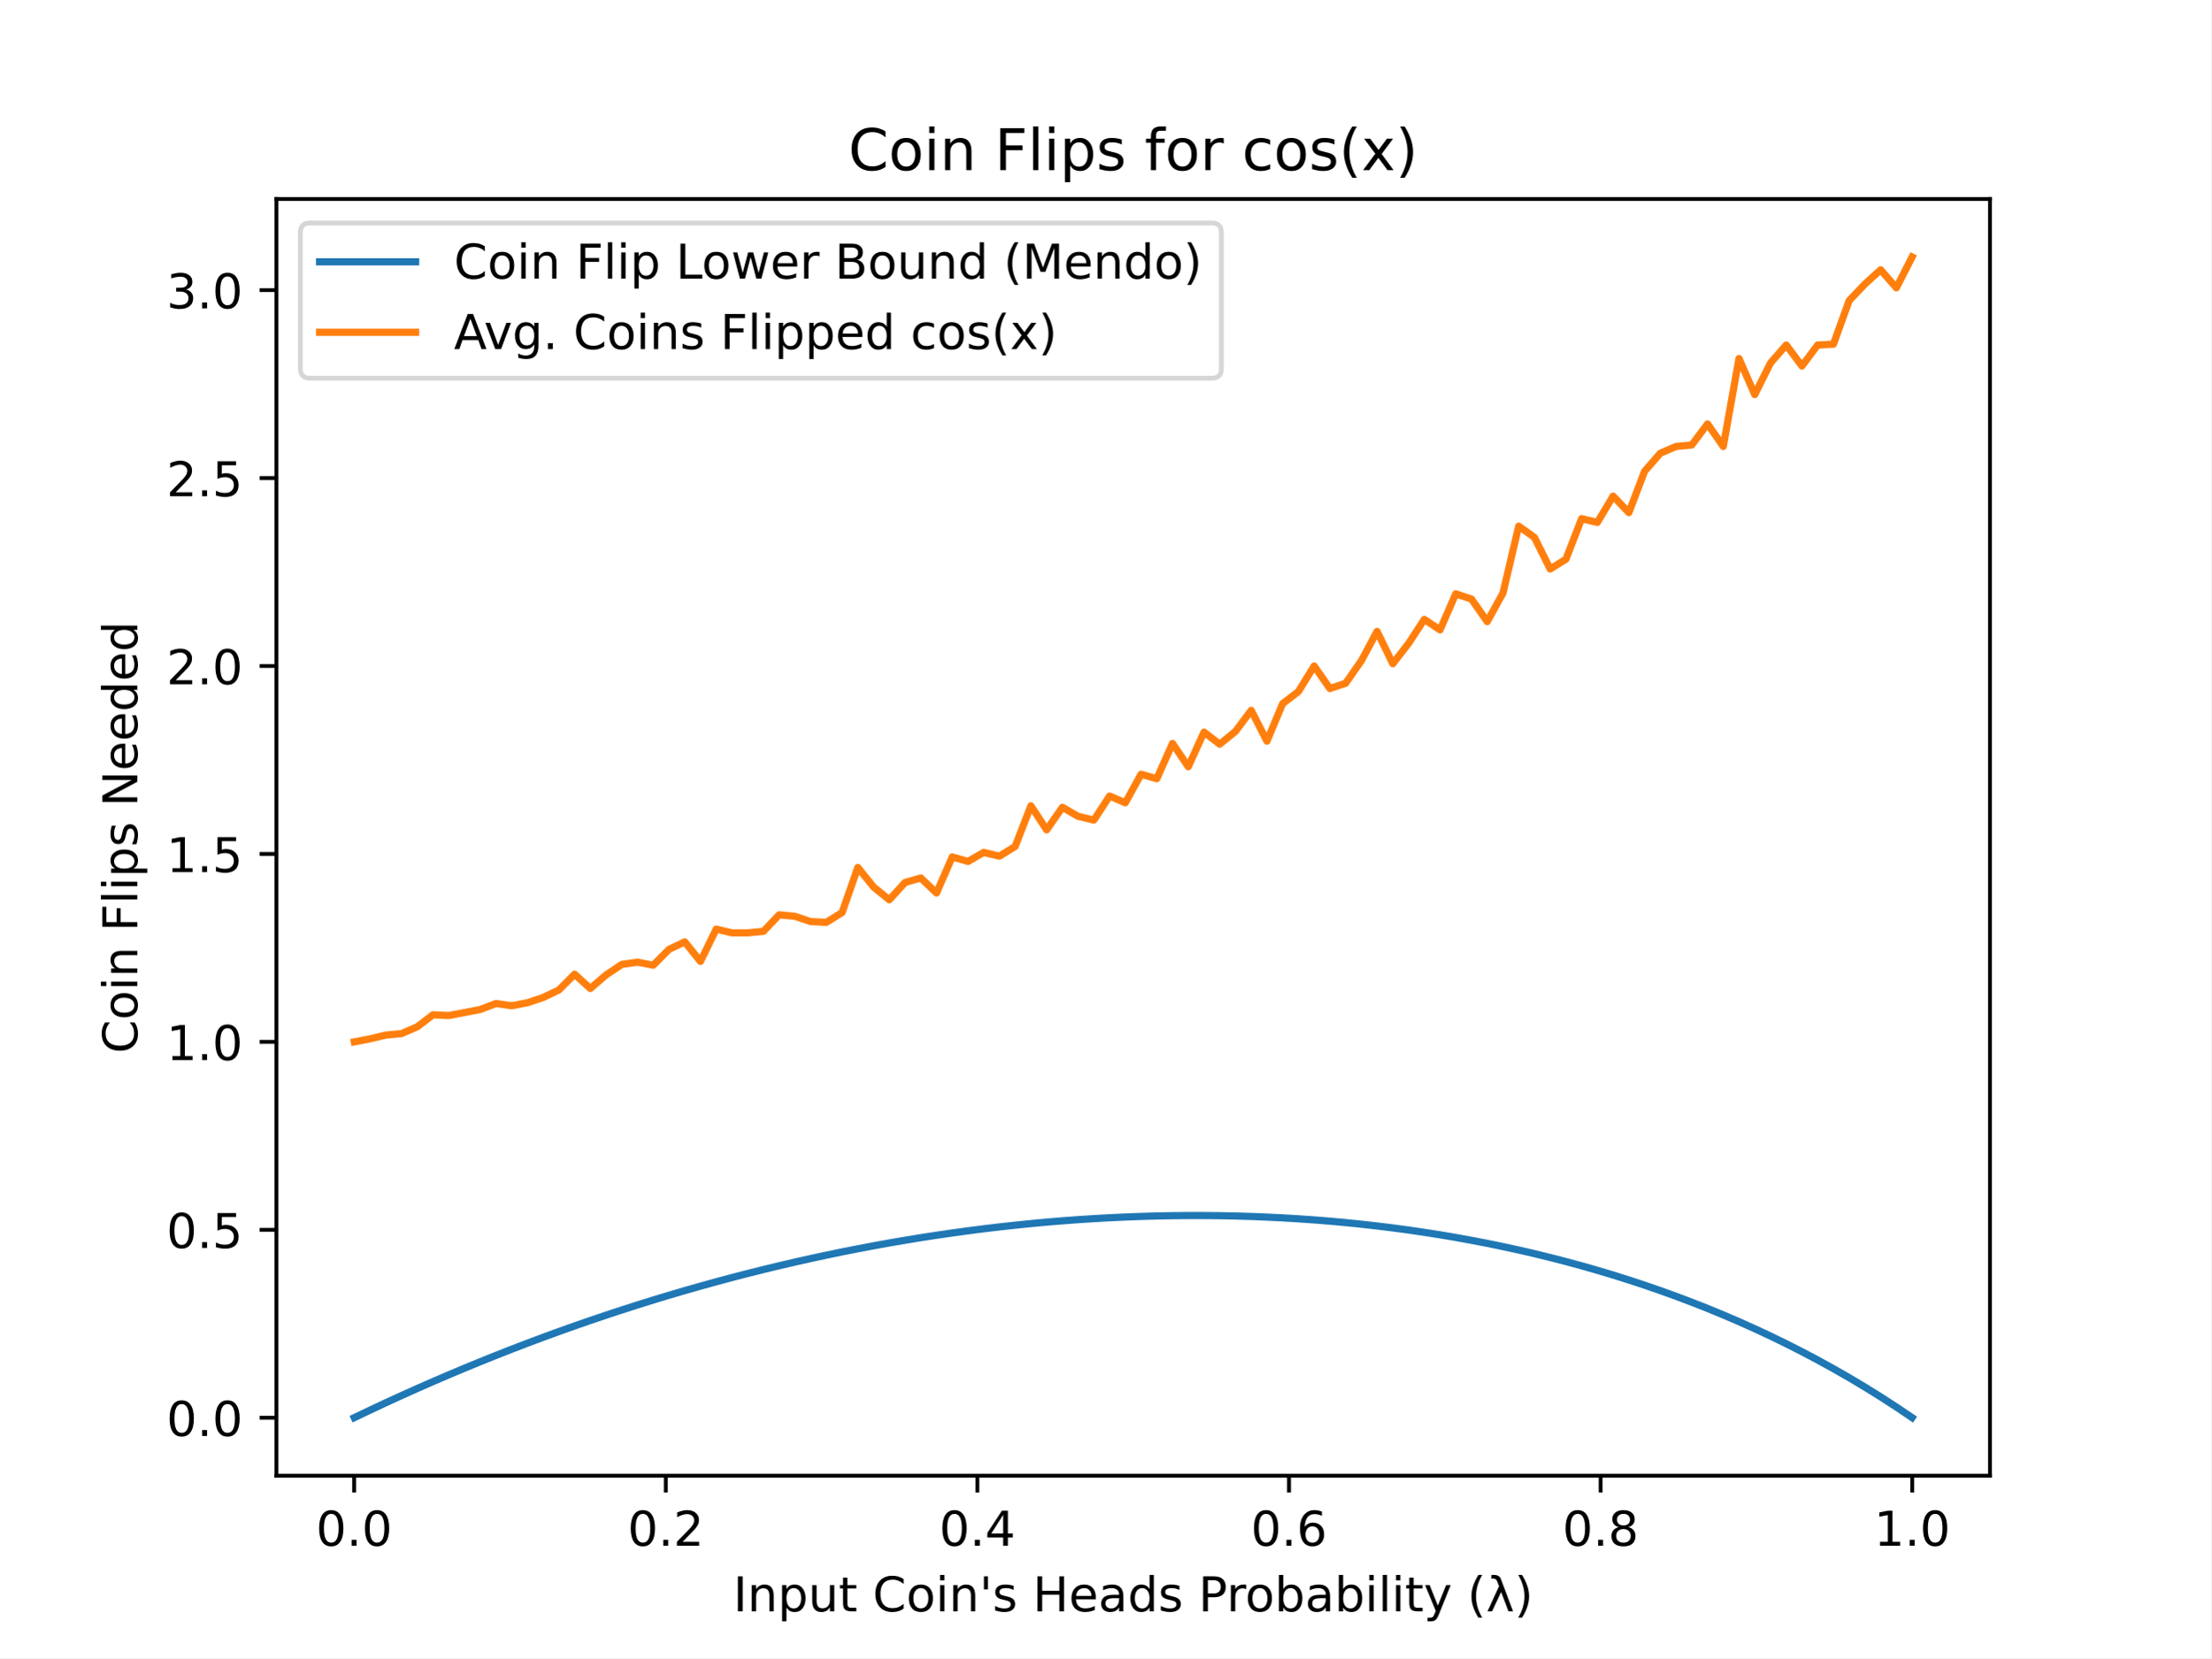
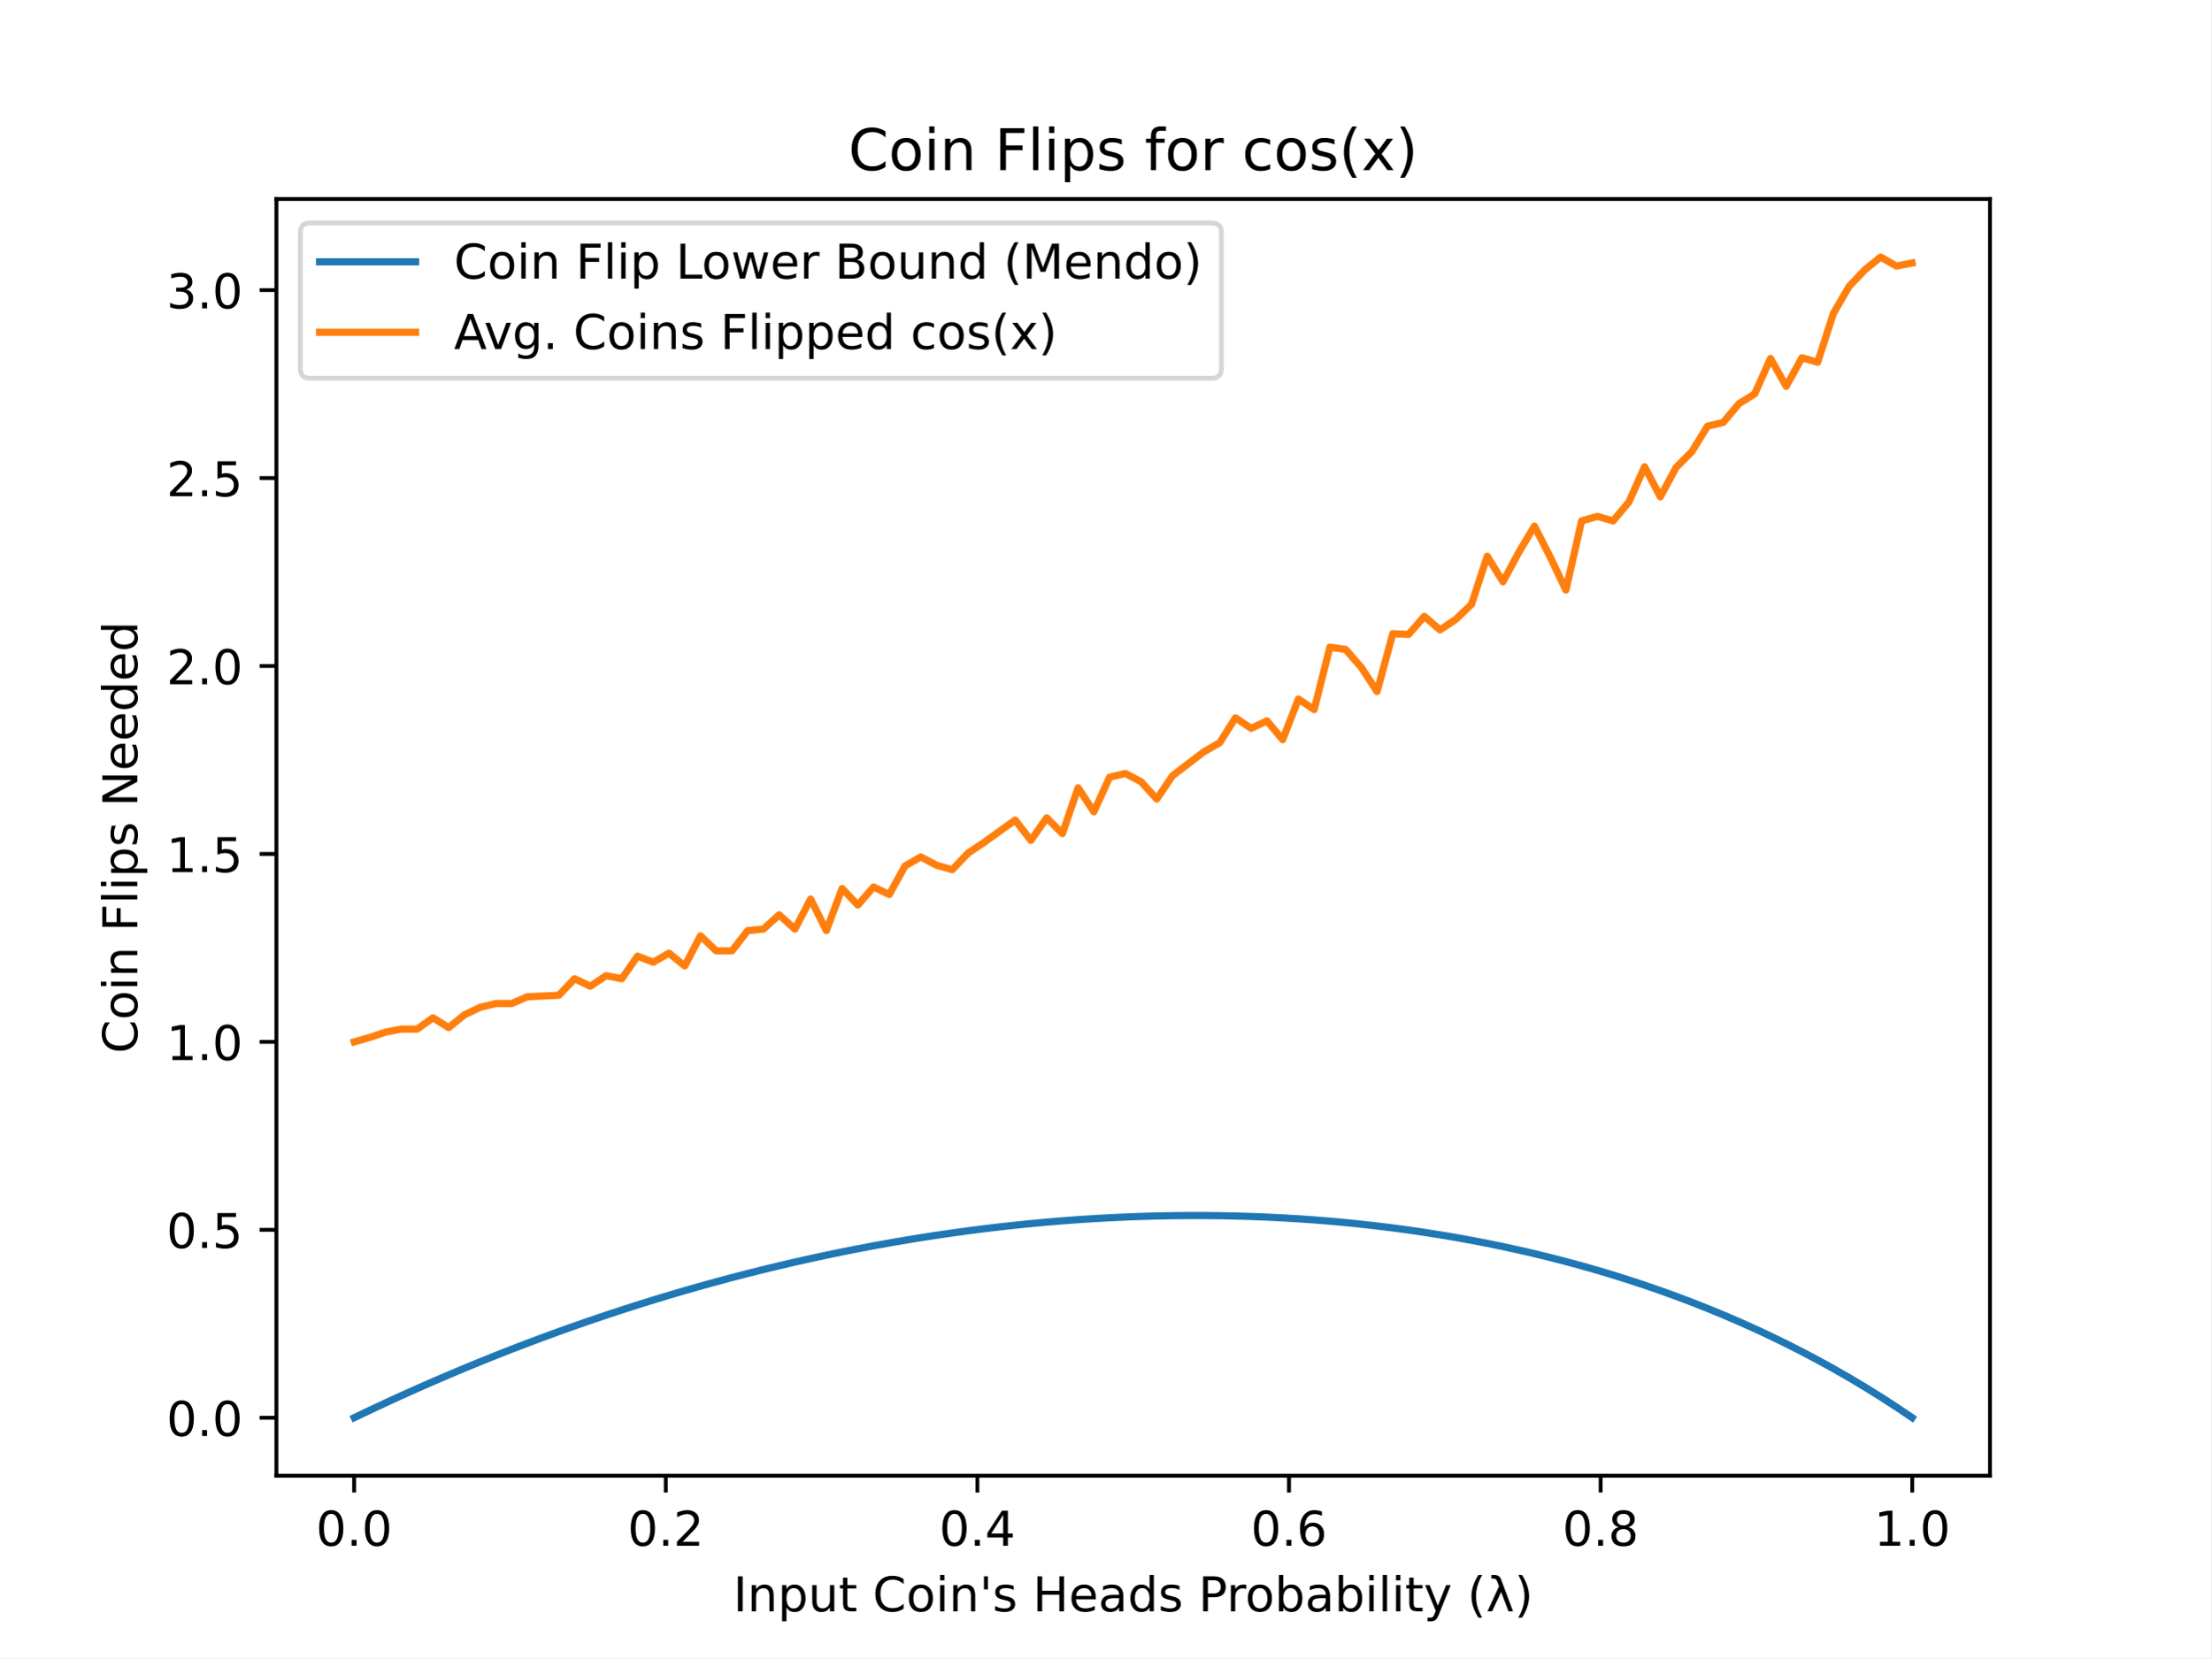
<svg xmlns="http://www.w3.org/2000/svg" xmlns:xlink="http://www.w3.org/1999/xlink" height="345.6pt" version="1.1" viewBox="0 0 460.8 345.6" width="460.8pt">
  <defs>
    <style type="text/css">
*{stroke-linecap:butt;stroke-linejoin:round;}
  </style>
  </defs>
  <g id="figure_1">
    <g id="patch_1">
      <path d="M 0 345.6  L 460.8 345.6  L 460.8 0  L 0 0  z " style="fill:#ffffff;" />
    </g>
    <g id="axes_1">
      <g id="patch_2">
        <path d="M 57.6 307.584  L 414.72 307.584  L 414.72 41.472  L 57.6 41.472  z " style="fill:#ffffff;" />
      </g>
      <g id="matplotlib.axis_1">
        <g id="xtick_1">
          <g id="line2d_1">
            <defs>
-               <path d="M 0 0  L 0 3.5  " id="m8b426f9256" style="stroke:#000000;stroke-width:0.8;" />
+               <path d="M 0 0  L 0 3.5  " id="m5761d7b136" style="stroke:#000000;stroke-width:0.8;" />
            </defs>
            <g>
-               <use style="stroke:#000000;stroke-width:0.8;" x="73.8" xlink:href="#m8b426f9256" y="307.584" />
+               <use style="stroke:#000000;stroke-width:0.8;" x="73.8" xlink:href="#m5761d7b136" y="307.584" />
            </g>
          </g>
          <g id="text_1">
            <text style="font-family:DejaVu Sans;font-size:10px;font-style:normal;font-weight:normal;text-anchor:middle;" transform="rotate(-0, 73.80026, 322.1824)" x="73.8" y="322.182">0.0</text>
          </g>
        </g>
        <g id="xtick_2">
          <g id="line2d_2">
            <g>
-               <use style="stroke:#000000;stroke-width:0.8;" x="138.744" xlink:href="#m8b426f9256" y="307.584" />
+               <use style="stroke:#000000;stroke-width:0.8;" x="138.744" xlink:href="#m5761d7b136" y="307.584" />
            </g>
          </g>
          <g id="text_2">
            <text style="font-family:DejaVu Sans;font-size:10px;font-style:normal;font-weight:normal;text-anchor:middle;" transform="rotate(-0, 138.7442, 322.1824)" x="138.744" y="322.182">0.2</text>
          </g>
        </g>
        <g id="xtick_3">
          <g id="line2d_3">
            <g>
-               <use style="stroke:#000000;stroke-width:0.8;" x="203.688" xlink:href="#m8b426f9256" y="307.584" />
+               <use style="stroke:#000000;stroke-width:0.8;" x="203.688" xlink:href="#m5761d7b136" y="307.584" />
            </g>
          </g>
          <g id="text_3">
            <text style="font-family:DejaVu Sans;font-size:10px;font-style:normal;font-weight:normal;text-anchor:middle;" transform="rotate(-0, 203.6881, 322.1824)" x="203.688" y="322.182">0.4</text>
          </g>
        </g>
        <g id="xtick_4">
          <g id="line2d_4">
            <g>
-               <use style="stroke:#000000;stroke-width:0.8;" x="268.632" xlink:href="#m8b426f9256" y="307.584" />
+               <use style="stroke:#000000;stroke-width:0.8;" x="268.632" xlink:href="#m5761d7b136" y="307.584" />
            </g>
          </g>
          <g id="text_4">
            <text style="font-family:DejaVu Sans;font-size:10px;font-style:normal;font-weight:normal;text-anchor:middle;" transform="rotate(-0, 268.6319, 322.1824)" x="268.632" y="322.182">0.6</text>
          </g>
        </g>
        <g id="xtick_5">
          <g id="line2d_5">
            <g>
-               <use style="stroke:#000000;stroke-width:0.8;" x="333.576" xlink:href="#m8b426f9256" y="307.584" />
+               <use style="stroke:#000000;stroke-width:0.8;" x="333.576" xlink:href="#m5761d7b136" y="307.584" />
            </g>
          </g>
          <g id="text_5">
            <text style="font-family:DejaVu Sans;font-size:10px;font-style:normal;font-weight:normal;text-anchor:middle;" transform="rotate(-0, 333.5758, 322.1824)" x="333.576" y="322.182">0.8</text>
          </g>
        </g>
        <g id="xtick_6">
          <g id="line2d_6">
            <g>
-               <use style="stroke:#000000;stroke-width:0.8;" x="398.52" xlink:href="#m8b426f9256" y="307.584" />
+               <use style="stroke:#000000;stroke-width:0.8;" x="398.52" xlink:href="#m5761d7b136" y="307.584" />
            </g>
          </g>
          <g id="text_6">
            <text style="font-family:DejaVu Sans;font-size:10px;font-style:normal;font-weight:normal;text-anchor:middle;" transform="rotate(-0, 398.5197, 322.1824)" x="398.52" y="322.182">1.0</text>
          </g>
        </g>
        <g id="text_7">
          <text style="font-family:DejaVu Sans;font-size:10px;font-style:normal;font-weight:normal;text-anchor:middle;" transform="rotate(-0, 236.16, 335.8606)" x="236.16" y="335.861">Input Coin's Heads Probability (λ)</text>
        </g>
      </g>
      <g id="matplotlib.axis_2">
        <g id="ytick_1">
          <g id="line2d_7">
            <defs>
-               <path d="M 0 0  L -3.5 0  " id="m78f732541f" style="stroke:#000000;stroke-width:0.8;" />
+               <path d="M 0 0  L -3.5 0  " id="m0c2532fe98" style="stroke:#000000;stroke-width:0.8;" />
            </defs>
            <g>
-               <use style="stroke:#000000;stroke-width:0.8;" x="57.6" xlink:href="#m78f732541f" y="295.504" />
+               <use style="stroke:#000000;stroke-width:0.8;" x="57.6" xlink:href="#m0c2532fe98" y="295.504" />
            </g>
          </g>
          <g id="text_8">
            <text style="font-family:DejaVu Sans;font-size:10px;font-style:normal;font-weight:normal;text-anchor:end;" transform="rotate(-0, 50.6, 299.3029)" x="50.6" y="299.303">0.0</text>
          </g>
        </g>
        <g id="ytick_2">
          <g id="line2d_8">
            <g>
-               <use style="stroke:#000000;stroke-width:0.8;" x="57.6" xlink:href="#m78f732541f" y="256.33" />
+               <use style="stroke:#000000;stroke-width:0.8;" x="57.6" xlink:href="#m0c2532fe98" y="256.33" />
            </g>
          </g>
          <g id="text_9">
            <text style="font-family:DejaVu Sans;font-size:10px;font-style:normal;font-weight:normal;text-anchor:end;" transform="rotate(-0, 50.6, 260.1294)" x="50.6" y="260.129">0.5</text>
          </g>
        </g>
        <g id="ytick_3">
          <g id="line2d_9">
            <g>
-               <use style="stroke:#000000;stroke-width:0.8;" x="57.6" xlink:href="#m78f732541f" y="217.157" />
+               <use style="stroke:#000000;stroke-width:0.8;" x="57.6" xlink:href="#m0c2532fe98" y="217.157" />
            </g>
          </g>
          <g id="text_10">
            <text style="font-family:DejaVu Sans;font-size:10px;font-style:normal;font-weight:normal;text-anchor:end;" transform="rotate(-0, 50.6, 220.9558)" x="50.6" y="220.956">1.0</text>
          </g>
        </g>
        <g id="ytick_4">
          <g id="line2d_10">
            <g>
-               <use style="stroke:#000000;stroke-width:0.8;" x="57.6" xlink:href="#m78f732541f" y="177.983" />
+               <use style="stroke:#000000;stroke-width:0.8;" x="57.6" xlink:href="#m0c2532fe98" y="177.983" />
            </g>
          </g>
          <g id="text_11">
            <text style="font-family:DejaVu Sans;font-size:10px;font-style:normal;font-weight:normal;text-anchor:end;" transform="rotate(-0, 50.6, 181.7823)" x="50.6" y="181.782">1.5</text>
          </g>
        </g>
        <g id="ytick_5">
          <g id="line2d_11">
            <g>
-               <use style="stroke:#000000;stroke-width:0.8;" x="57.6" xlink:href="#m78f732541f" y="138.81" />
+               <use style="stroke:#000000;stroke-width:0.8;" x="57.6" xlink:href="#m0c2532fe98" y="138.81" />
            </g>
          </g>
          <g id="text_12">
            <text style="font-family:DejaVu Sans;font-size:10px;font-style:normal;font-weight:normal;text-anchor:end;" transform="rotate(-0, 50.6, 142.6088)" x="50.6" y="142.609">2.0</text>
          </g>
        </g>
        <g id="ytick_6">
          <g id="line2d_12">
            <g>
-               <use style="stroke:#000000;stroke-width:0.8;" x="57.6" xlink:href="#m78f732541f" y="99.636" />
+               <use style="stroke:#000000;stroke-width:0.8;" x="57.6" xlink:href="#m0c2532fe98" y="99.636" />
            </g>
          </g>
          <g id="text_13">
            <text style="font-family:DejaVu Sans;font-size:10px;font-style:normal;font-weight:normal;text-anchor:end;" transform="rotate(-0, 50.6, 103.4353)" x="50.6" y="103.435">2.5</text>
          </g>
        </g>
        <g id="ytick_7">
          <g id="line2d_13">
            <g>
-               <use style="stroke:#000000;stroke-width:0.8;" x="57.6" xlink:href="#m78f732541f" y="60.463" />
+               <use style="stroke:#000000;stroke-width:0.8;" x="57.6" xlink:href="#m0c2532fe98" y="60.463" />
            </g>
          </g>
          <g id="text_14">
            <text style="font-family:DejaVu Sans;font-size:10px;font-style:normal;font-weight:normal;text-anchor:end;" transform="rotate(-0, 50.6, 64.26176)" x="50.6" y="64.262">3.0</text>
          </g>
        </g>
        <g id="text_15">
          <text style="font-family:DejaVu Sans;font-size:10px;font-style:normal;font-weight:normal;text-anchor:middle;" transform="rotate(-90, 28.61719, 174.528)" x="28.617" y="174.528">Coin Flips Needed</text>
        </g>
      </g>
      <g id="line2d_14">
-         <path clip-path="url(#p8779cdef17)" d="M 73.833 295.488  L 77.112 293.922  L 80.391 292.387  L 83.671 290.884  L 86.95 289.413  L 90.229 287.972  L 93.509 286.562  L 96.788 285.183  L 100.067 283.835  L 103.347 282.516  L 106.626 281.228  L 109.905 279.97  L 113.185 278.742  L 116.464 277.543  L 119.743 276.374  L 123.023 275.235  L 126.302 274.125  L 129.581 273.044  L 132.861 271.992  L 136.14 270.969  L 139.42 269.975  L 142.699 269.01  L 145.978 268.074  L 149.258 267.167  L 152.537 266.288  L 155.816 265.438  L 159.096 264.617  L 162.375 263.824  L 165.654 263.06  L 168.934 262.324  L 172.213 261.617  L 175.492 260.938  L 178.772 260.288  L 182.051 259.667  L 185.33 259.074  L 188.61 258.51  L 191.889 257.974  L 195.168 257.467  L 198.448 256.989  L 201.727 256.54  L 205.006 256.12  L 208.286 255.729  L 211.565 255.367  L 214.844 255.035  L 218.124 254.732  L 221.403 254.458  L 224.682 254.215  L 227.962 254.001  L 231.241 253.817  L 234.52 253.663  L 237.8 253.54  L 241.079 253.448  L 244.358 253.386  L 247.638 253.356  L 250.917 253.357  L 254.196 253.389  L 257.476 253.454  L 260.755 253.551  L 264.034 253.681  L 267.314 253.843  L 270.593 254.039  L 273.872 254.269  L 277.152 254.532  L 280.431 254.831  L 283.71 255.164  L 286.99 255.533  L 290.269 255.938  L 293.548 256.38  L 296.828 256.858  L 300.107 257.375  L 303.386 257.93  L 306.666 258.524  L 309.945 259.157  L 313.224 259.832  L 316.504 260.547  L 319.783 261.305  L 323.062 262.106  L 326.342 262.951  L 329.621 263.841  L 332.9 264.777  L 336.18 265.76  L 339.459 266.791  L 342.739 267.872  L 346.018 269.004  L 349.297 270.188  L 352.577 271.426  L 355.856 272.719  L 359.135 274.069  L 362.415 275.477  L 365.694 276.947  L 368.973 278.478  L 372.253 280.075  L 375.532 281.738  L 378.811 283.471  L 382.091 285.276  L 385.37 287.155  L 388.649 289.112  L 391.929 291.15  L 395.208 293.272  L 398.487 295.481  " style="fill:none;stroke:#1f77b4;stroke-linecap:square;stroke-width:1.5;" />
+         <path clip-path="url(#p3bee4bb8cf)" d="M 73.833 295.488  L 77.112 293.922  L 80.391 292.387  L 83.671 290.884  L 86.95 289.413  L 90.229 287.972  L 93.509 286.562  L 96.788 285.183  L 100.067 283.835  L 103.347 282.516  L 106.626 281.228  L 109.905 279.97  L 113.185 278.742  L 116.464 277.543  L 119.743 276.374  L 123.023 275.235  L 126.302 274.125  L 129.581 273.044  L 132.861 271.992  L 136.14 270.969  L 139.42 269.975  L 142.699 269.01  L 145.978 268.074  L 149.258 267.167  L 152.537 266.288  L 155.816 265.438  L 159.096 264.617  L 162.375 263.824  L 165.654 263.06  L 168.934 262.324  L 172.213 261.617  L 175.492 260.938  L 178.772 260.288  L 182.051 259.667  L 185.33 259.074  L 188.61 258.51  L 191.889 257.974  L 195.168 257.467  L 198.448 256.989  L 201.727 256.54  L 205.006 256.12  L 208.286 255.729  L 211.565 255.367  L 214.844 255.035  L 218.124 254.732  L 221.403 254.458  L 224.682 254.215  L 227.962 254.001  L 231.241 253.817  L 234.52 253.663  L 237.8 253.54  L 241.079 253.448  L 244.358 253.386  L 247.638 253.356  L 250.917 253.357  L 254.196 253.389  L 257.476 253.454  L 260.755 253.551  L 264.034 253.681  L 267.314 253.843  L 270.593 254.039  L 273.872 254.269  L 277.152 254.532  L 280.431 254.831  L 283.71 255.164  L 286.99 255.533  L 290.269 255.938  L 293.548 256.38  L 296.828 256.858  L 300.107 257.375  L 303.386 257.93  L 306.666 258.524  L 309.945 259.157  L 313.224 259.832  L 316.504 260.547  L 319.783 261.305  L 323.062 262.106  L 326.342 262.951  L 329.621 263.841  L 332.9 264.777  L 336.18 265.76  L 339.459 266.791  L 342.739 267.872  L 346.018 269.004  L 349.297 270.188  L 352.577 271.426  L 355.856 272.719  L 359.135 274.069  L 362.415 275.477  L 365.694 276.947  L 368.973 278.478  L 372.253 280.075  L 375.532 281.738  L 378.811 283.471  L 382.091 285.276  L 385.37 287.155  L 388.649 289.112  L 391.929 291.15  L 395.208 293.272  L 398.487 295.481  " style="fill:none;stroke:#1f77b4;stroke-linecap:square;stroke-width:1.5;" />
      </g>
      <g id="line2d_15">
-         <path clip-path="url(#p8779cdef17)" d="M 73.833 217.157  L 77.112 216.53  L 80.391 215.746  L 83.671 215.433  L 86.95 214.023  L 90.229 211.516  L 93.509 211.672  L 96.788 211.046  L 100.067 210.419  L 103.347 209.165  L 106.626 209.635  L 109.905 209.009  L 113.185 207.912  L 116.464 206.345  L 119.743 203.054  L 123.023 206.031  L 126.302 203.211  L 129.581 201.017  L 132.861 200.547  L 136.14 201.174  L 139.42 197.883  L 142.699 196.316  L 145.978 200.39  L 149.258 193.653  L 152.537 194.436  L 155.816 194.436  L 159.096 194.123  L 162.375 190.675  L 165.654 190.989  L 168.934 192.086  L 172.213 192.242  L 175.492 190.205  L 178.772 180.804  L 182.051 184.878  L 185.33 187.541  L 188.61 183.937  L 191.889 182.997  L 195.168 186.131  L 198.448 178.61  L 201.727 179.55  L 205.006 177.67  L 208.286 178.453  L 211.565 176.416  L 214.844 167.955  L 218.124 172.969  L 221.403 168.268  L 224.682 170.148  L 227.962 170.932  L 231.241 165.918  L 234.52 167.328  L 237.8 161.374  L 241.079 162.314  L 244.358 154.949  L 247.638 159.807  L 250.917 152.599  L 254.196 155.106  L 257.476 152.442  L 260.755 148.055  L 264.034 154.479  L 267.314 146.644  L 270.593 144.137  L 273.872 138.81  L 277.152 143.51  L 280.431 142.414  L 283.71 137.713  L 286.99 131.602  L 290.269 138.339  L 293.548 134.109  L 296.828 129.095  L 300.107 131.288  L 303.386 123.767  L 306.666 124.864  L 309.945 129.565  L 313.224 123.61  L 316.504 109.664  L 319.783 112.015  L 323.062 118.596  L 326.342 116.559  L 329.621 108.098  L 332.9 108.881  L 336.18 103.397  L 339.459 106.844  L 342.739 98.226  L 346.018 94.465  L 349.297 93.055  L 352.577 92.742  L 355.856 88.354  L 359.135 93.055  L 362.415 74.722  L 365.694 82.243  L 368.973 75.662  L 372.253 71.901  L 375.532 76.289  L 378.811 71.901  L 382.091 71.745  L 385.37 62.656  L 388.649 59.209  L 391.929 56.232  L 395.208 59.992  L 398.487 53.568  " style="fill:none;stroke:#ff7f0e;stroke-linecap:square;stroke-width:1.5;" />
+         <path clip-path="url(#p3bee4bb8cf)" d="M 73.833 217.157  L 77.112 216.216  L 80.391 215.12  L 83.671 214.493  L 86.95 214.493  L 90.229 212.142  L 93.509 214.179  L 96.788 211.516  L 100.067 209.949  L 103.347 209.165  L 106.626 209.165  L 109.905 207.755  L 113.185 207.598  L 116.464 207.442  L 119.743 203.994  L 123.023 205.561  L 126.302 203.368  L 129.581 203.994  L 132.861 199.293  L 136.14 200.547  L 139.42 198.667  L 142.699 201.331  L 145.978 195.063  L 149.258 198.197  L 152.537 198.197  L 155.816 193.966  L 159.096 193.653  L 162.375 190.675  L 165.654 193.653  L 168.934 187.385  L 172.213 193.966  L 175.492 185.191  L 178.772 188.638  L 182.051 184.878  L 185.33 186.445  L 188.61 180.49  L 191.889 178.61  L 195.168 180.334  L 198.448 181.274  L 201.727 177.826  L 205.006 175.633  L 208.286 173.282  L 211.565 170.932  L 214.844 175.163  L 218.124 170.462  L 221.403 173.752  L 224.682 164.194  L 227.962 169.208  L 231.241 162  L 234.52 161.217  L 237.8 162.94  L 241.079 166.544  L 244.358 161.687  L 247.638 159.18  L 250.917 156.673  L 254.196 154.792  L 257.476 149.621  L 260.755 151.815  L 264.034 150.248  L 267.314 154.166  L 270.593 145.704  L 273.872 147.898  L 277.152 134.892  L 280.431 135.362  L 283.71 139.123  L 286.99 144.137  L 290.269 132.072  L 293.548 132.228  L 296.828 128.468  L 300.107 131.288  L 303.386 129.095  L 306.666 125.961  L 309.945 115.932  L 313.224 121.26  L 316.504 115.149  L 319.783 109.664  L 323.062 116.089  L 326.342 122.983  L 329.621 108.568  L 332.9 107.627  L 336.18 108.568  L 339.459 104.65  L 342.739 97.286  L 346.018 103.553  L 349.297 97.442  L 352.577 94.152  L 355.856 88.824  L 359.135 88.041  L 362.415 84.123  L 365.694 82.086  L 368.973 74.722  L 372.253 80.519  L 375.532 74.565  L 378.811 75.505  L 382.091 65.32  L 385.37 59.679  L 388.649 56.232  L 391.929 53.568  L 395.208 55.448  L 398.487 54.822  " style="fill:none;stroke:#ff7f0e;stroke-linecap:square;stroke-width:1.5;" />
      </g>
      <g id="patch_3">
        <path d="M 57.6 307.584  L 57.6 41.472  " style="fill:none;stroke:#000000;stroke-linecap:square;stroke-linejoin:miter;stroke-width:0.8;" />
      </g>
      <g id="patch_4">
        <path d="M 414.72 307.584  L 414.72 41.472  " style="fill:none;stroke:#000000;stroke-linecap:square;stroke-linejoin:miter;stroke-width:0.8;" />
      </g>
      <g id="patch_5">
        <path d="M 57.6 307.584  L 414.72 307.584  " style="fill:none;stroke:#000000;stroke-linecap:square;stroke-linejoin:miter;stroke-width:0.8;" />
      </g>
      <g id="patch_6">
        <path d="M 57.6 41.472  L 414.72 41.472  " style="fill:none;stroke:#000000;stroke-linecap:square;stroke-linejoin:miter;stroke-width:0.8;" />
      </g>
      <g id="text_16">
        <text style="font-family:DejaVu Sans;font-size:12px;font-style:normal;font-weight:normal;text-anchor:middle;" transform="rotate(-0, 236.16, 35.472)" x="236.16" y="35.472">Coin Flips for cos(x)</text>
      </g>
      <g id="legend_1">
        <g id="patch_7">
          <path d="M 64.6 78.828  L 252.536 78.828  Q 254.536 78.828 254.536 76.828  L 254.536 48.472  Q 254.536 46.472 252.536 46.472  L 64.6 46.472  Q 62.6 46.472 62.6 48.472  L 62.6 76.828  Q 62.6 78.828 64.6 78.828  z " style="fill:#ffffff;opacity:0.8;stroke:#cccccc;stroke-linejoin:miter;" />
        </g>
        <g id="line2d_16">
          <path d="M 66.6 54.57  L 86.6 54.57  " style="fill:none;stroke:#1f77b4;stroke-linecap:square;stroke-width:1.5;" />
        </g>
        <g id="line2d_17" />
        <g id="text_17">
          <text style="font-family:DejaVu Sans;font-size:10px;font-style:normal;font-weight:normal;text-anchor:start;" transform="rotate(-0, 94.6, 58.07044)" x="94.6" y="58.07">Coin Flip Lower Bound (Mendo)</text>
        </g>
        <g id="line2d_18">
          <path d="M 66.6 69.249  L 86.6 69.249  " style="fill:none;stroke:#ff7f0e;stroke-linecap:square;stroke-width:1.5;" />
        </g>
        <g id="line2d_19" />
        <g id="text_18">
          <text style="font-family:DejaVu Sans;font-size:10px;font-style:normal;font-weight:normal;text-anchor:start;" transform="rotate(-0, 94.6, 72.74856)" x="94.6" y="72.749">Avg. Coins Flipped cos(x)</text>
        </g>
      </g>
    </g>
  </g>
  <defs>
-     <clipPath id="p8779cdef17">
+     <clipPath id="p3bee4bb8cf">
      <rect height="266.112" width="357.12" x="57.6" y="41.472" />
    </clipPath>
  </defs>
</svg>
